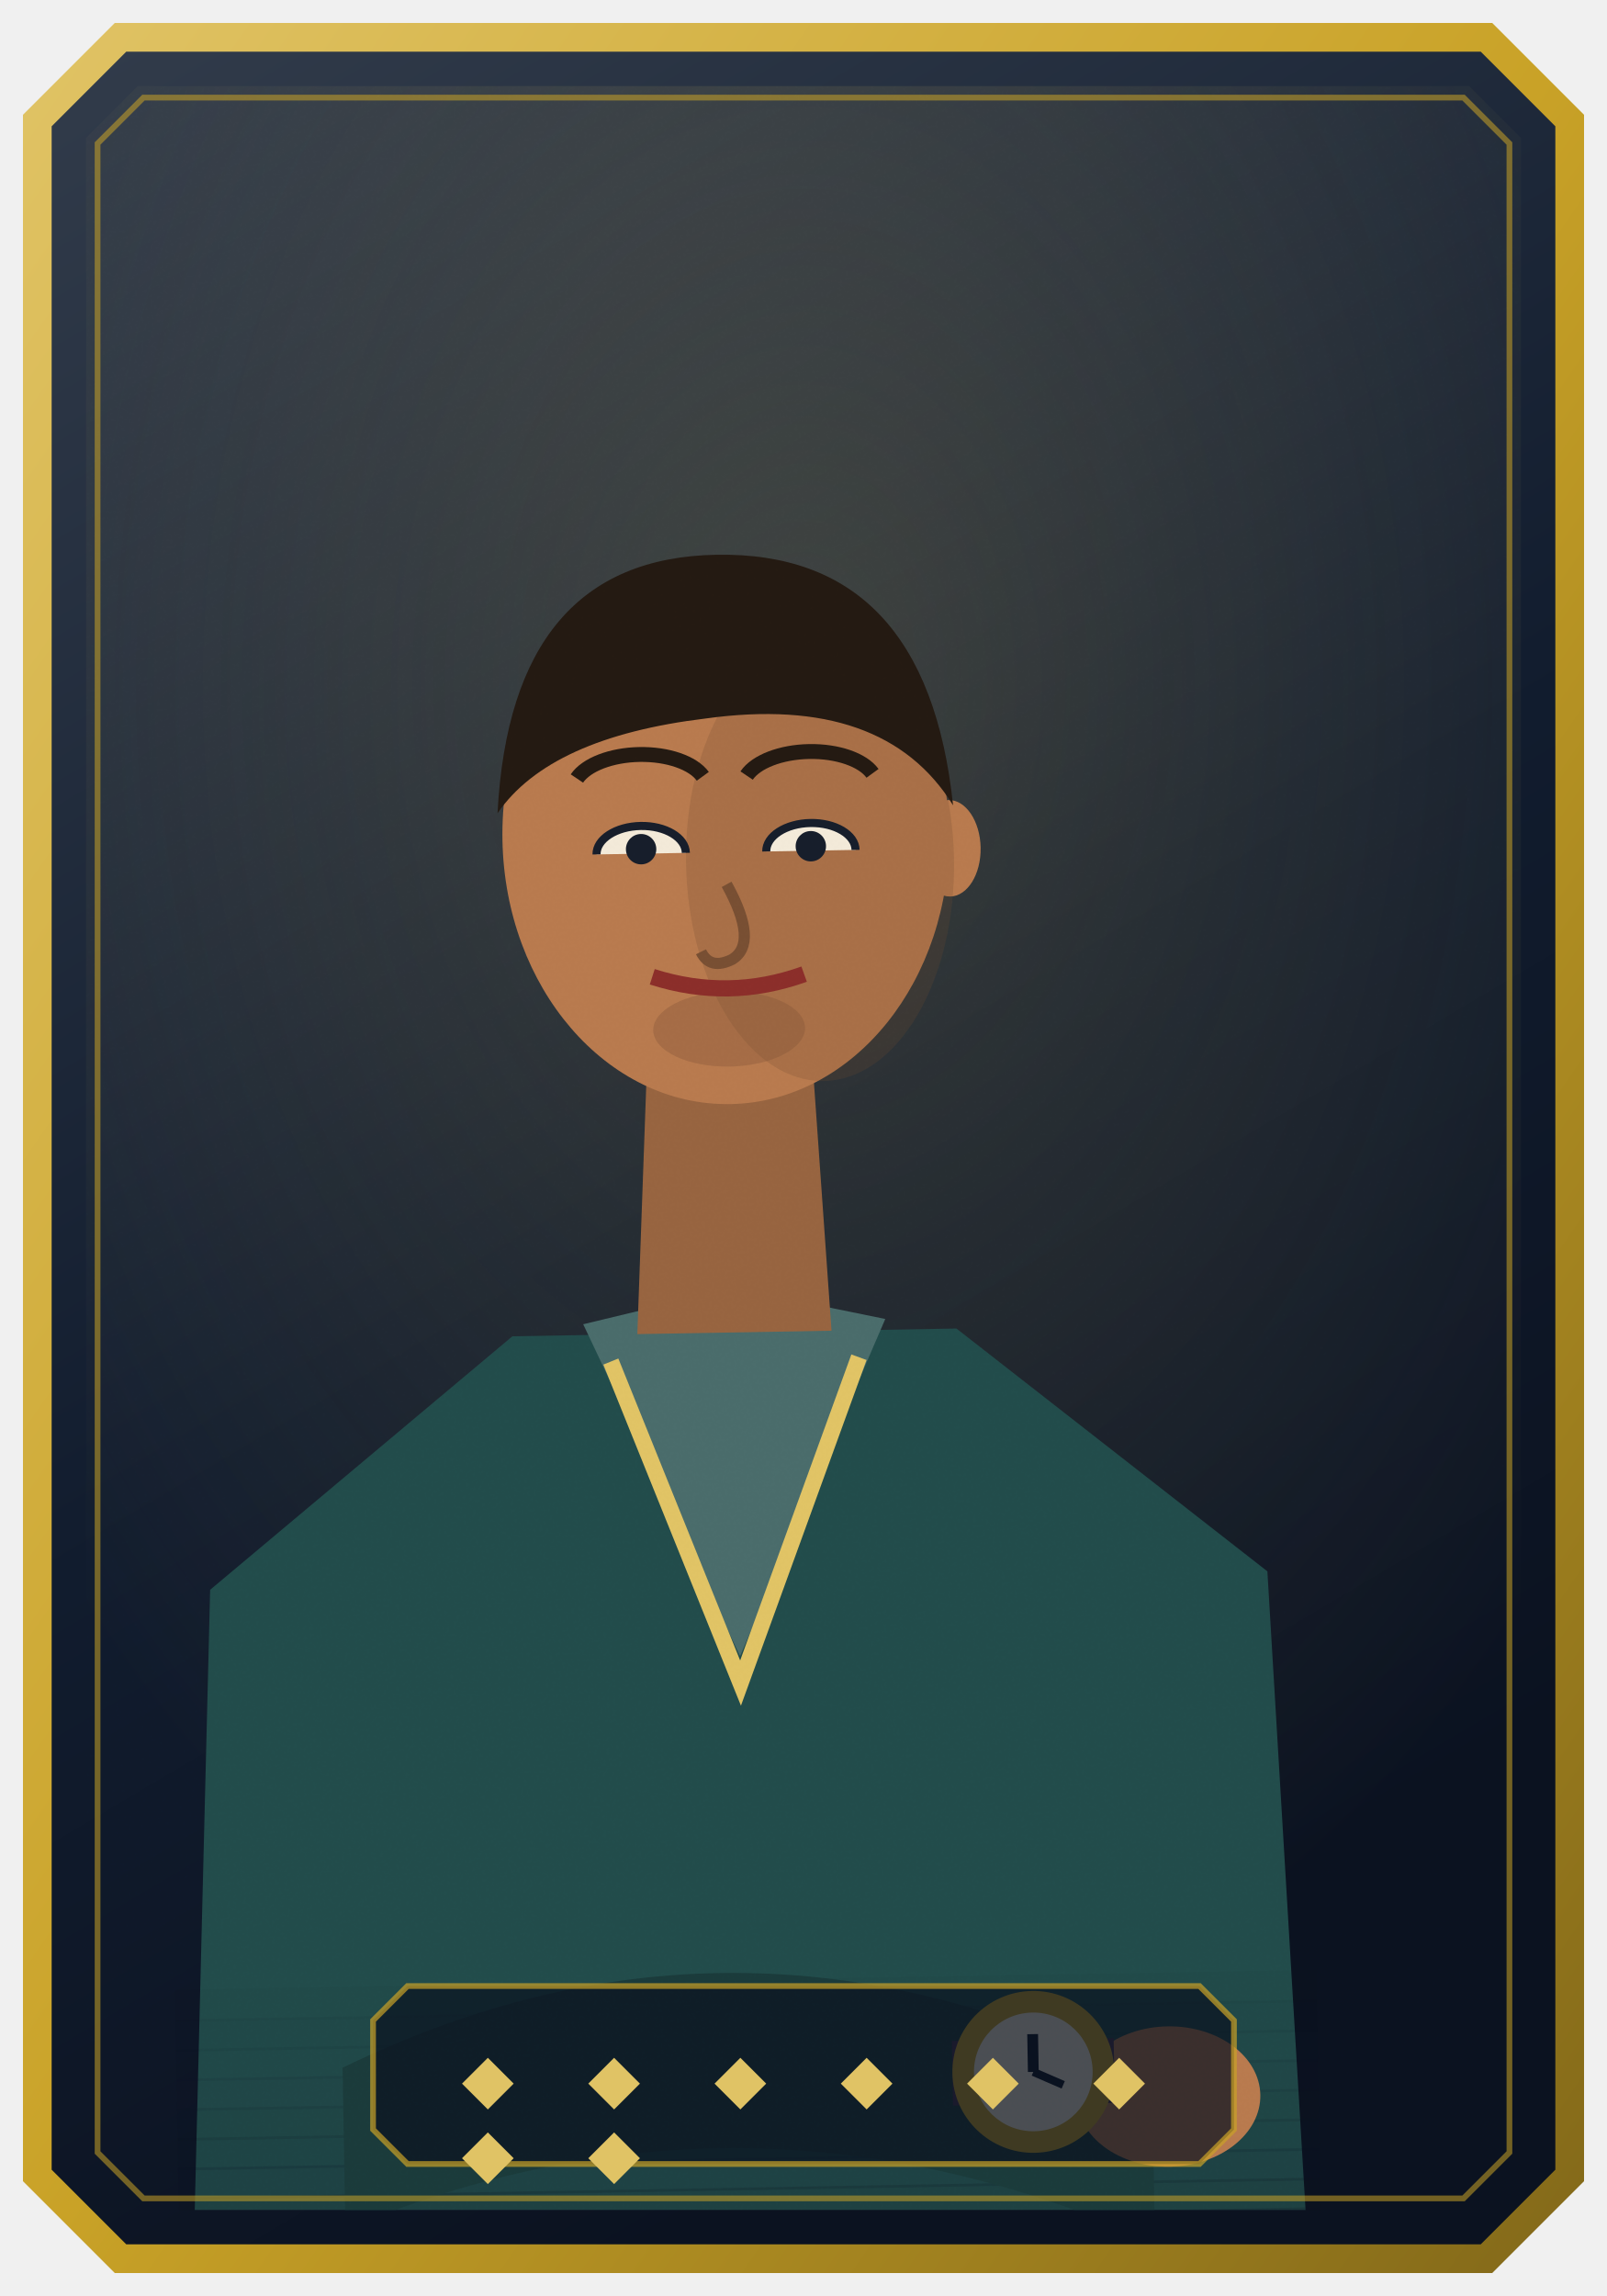
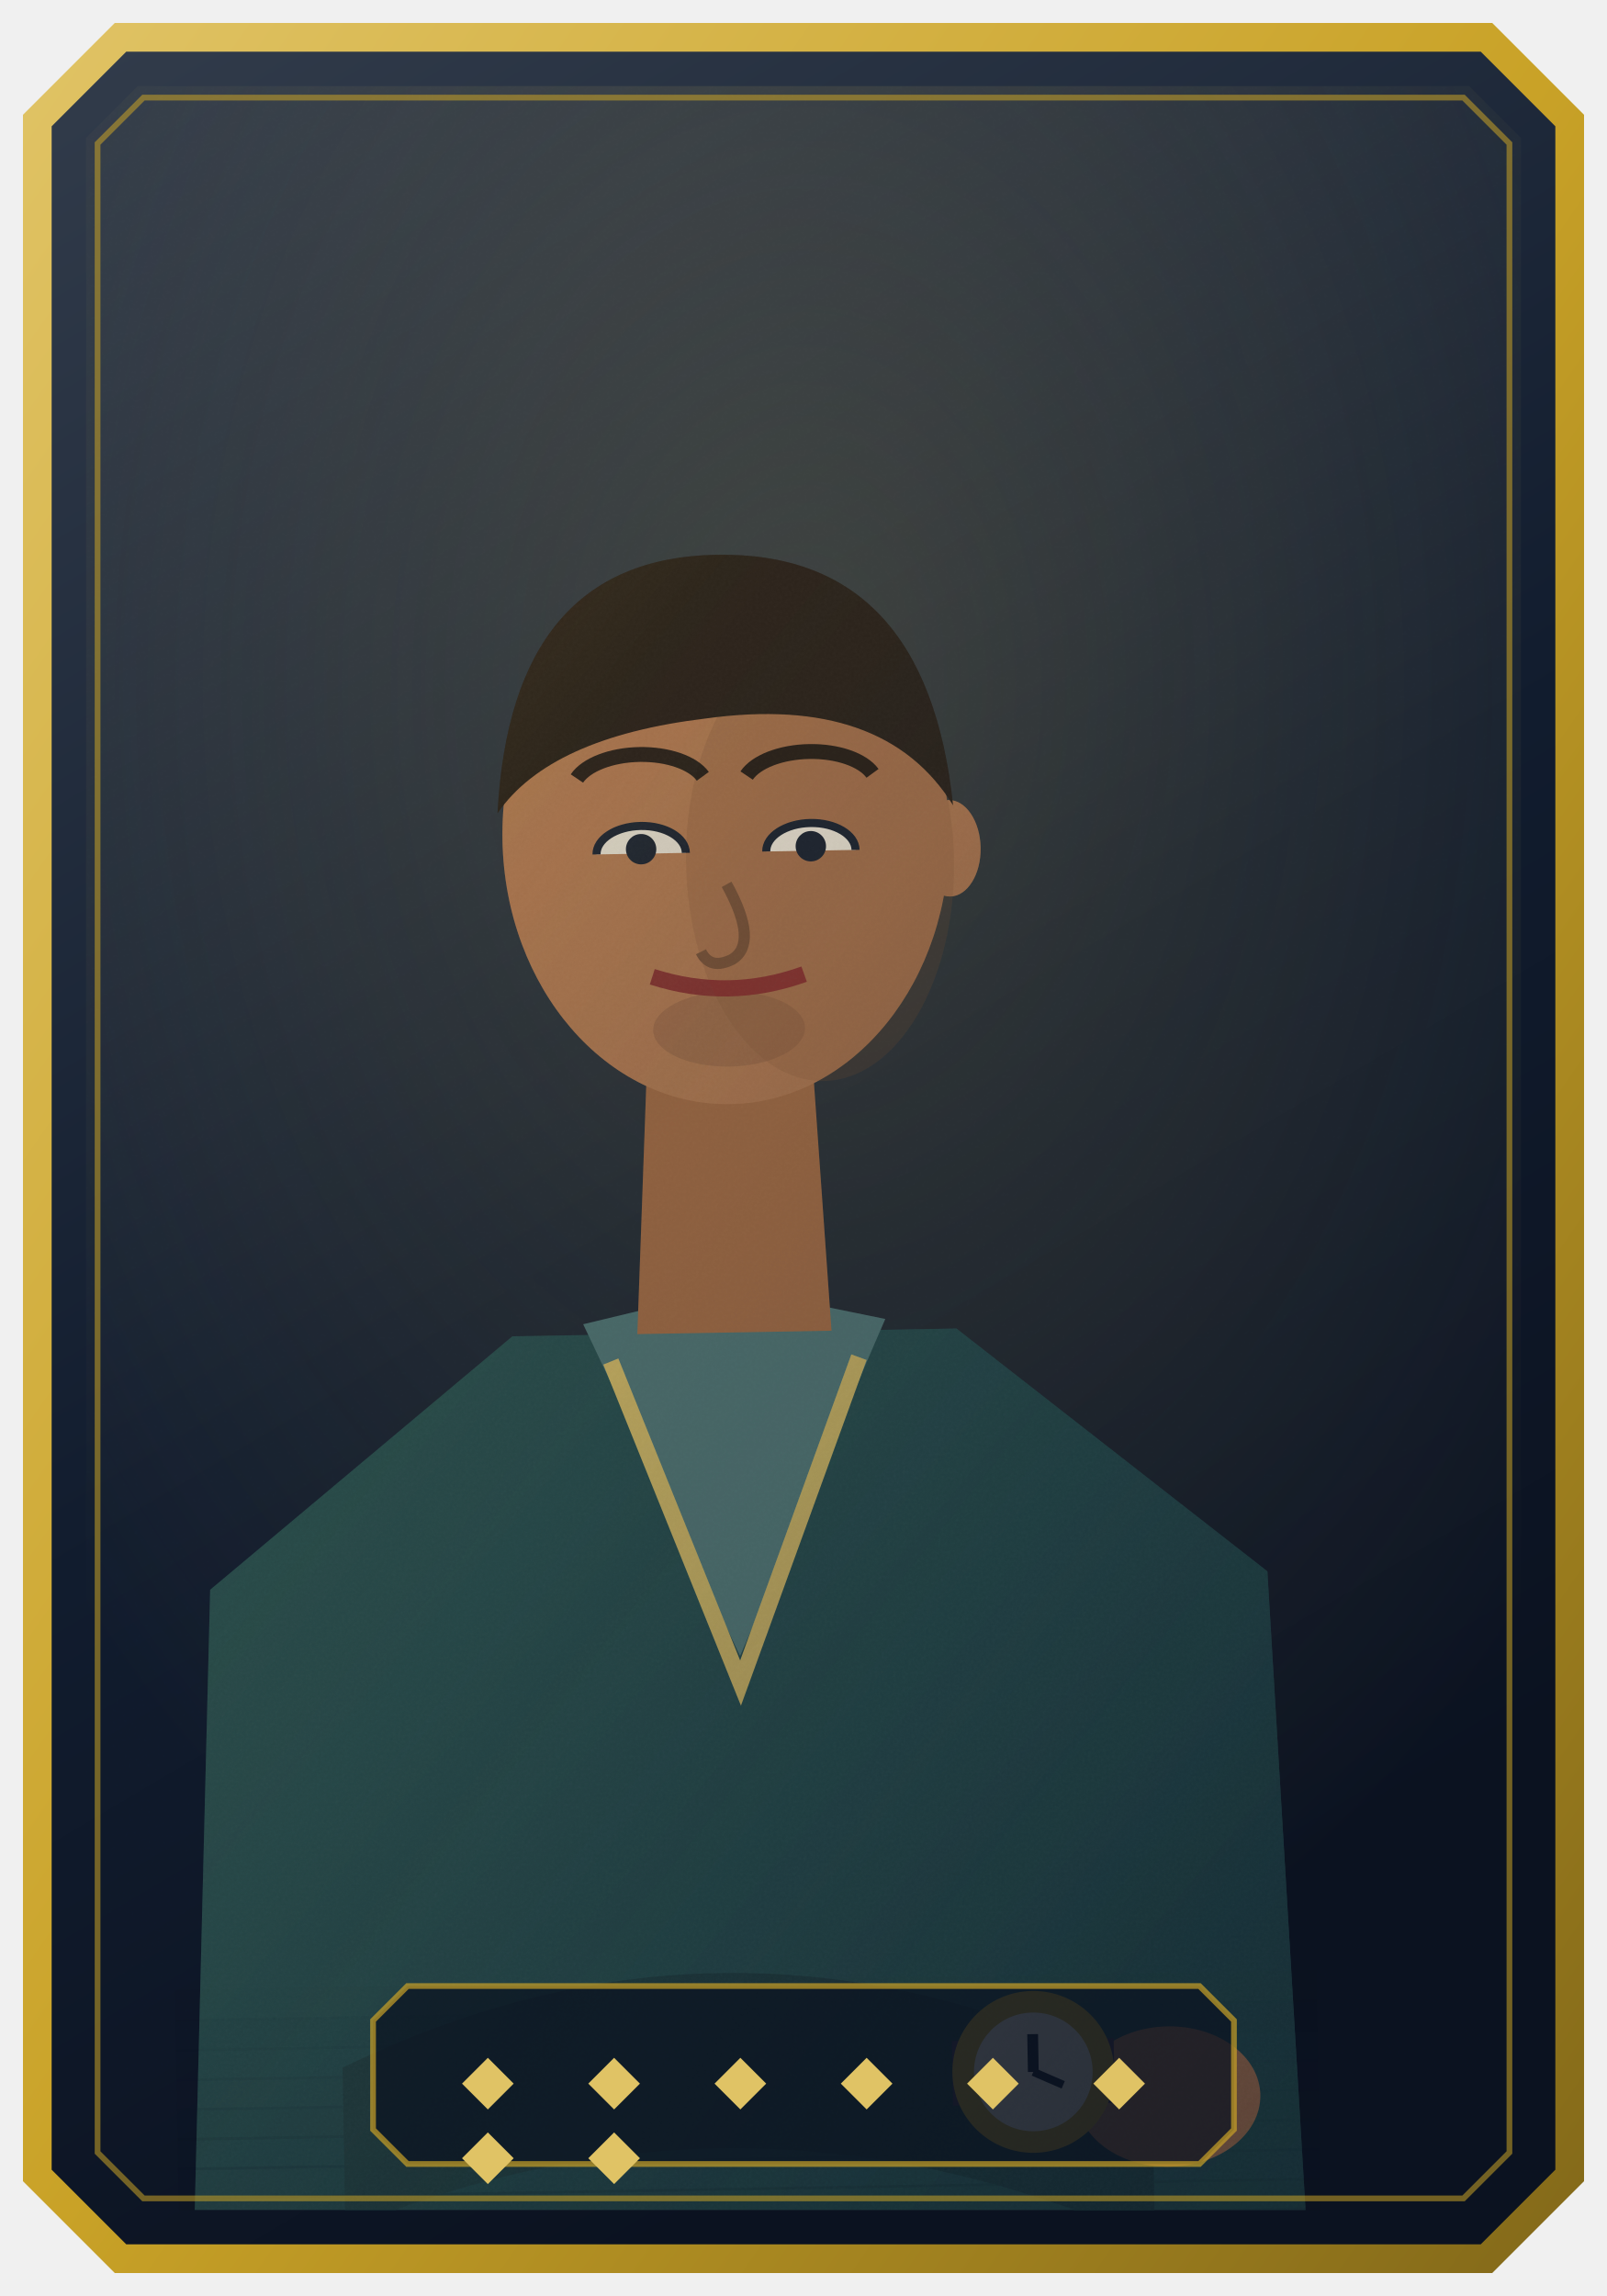
<svg xmlns="http://www.w3.org/2000/svg" width="560" height="800" viewBox="0 0 560 800">
  <defs>
    <radialGradient id="fondo-08" cx="50%" cy="34%" r="66%">
      <stop offset="0%" stop-color="#37404f" stop-opacity="0.95" />
      <stop offset="100%" stop-color="#0B1220" stop-opacity="0.9" />
    </radialGradient>
    <linearGradient id="vetro-08" x1="0%" y1="0%" x2="0%" y2="100%">
      <stop offset="0%" stop-color="#F2E9D8" stop-opacity="0.1" />
      <stop offset="100%" stop-color="#F2E9D8" stop-opacity="0" />
    </linearGradient>
+     <linearGradient id="ombra-08" x1="15%" y1="0%" x2="100%" y2="90%">
+       <stop offset="0%" stop-color="#111C2E" stop-opacity="0" />
+       <stop offset="45%" stop-color="#111C2E" stop-opacity="0.22" />
+       <stop offset="100%" stop-color="#0B1220" stop-opacity="0.6" />
+     </linearGradient>
+     <linearGradient id="chiave-08" x1="0%" y1="0%" x2="75%" y2="85%">
+       <stop offset="0%" stop-color="#E0C365" stop-opacity="0.3" />
+       <stop offset="40%" stop-color="#E0C365" stop-opacity="0.06" />
+       <stop offset="100%" stop-color="#E0C365" stop-opacity="0" />
+     </linearGradient>
+     <filter id="grana-08" x="0%" y="0%" width="100%" height="100%">
+       <feTurbulence type="fractalNoise" baseFrequency="0.9" numOctaves="4" seed="0.9" result="rumore" />
+       <feColorMatrix type="saturate" values="0" in="rumore" result="grigio" />
+       <feComponentTransfer in="grigio" result="contrasto">
+         <feFuncA type="linear" slope="0.55" intercept="0" />
+       </feComponentTransfer>
+     </filter>
    <linearGradient id="carta-08" x1="0%" y1="0%" x2="40%" y2="100%">
      <stop offset="0%" stop-color="#323c4b" />
      <stop offset="60%" stop-color="#111C2E" />
      <stop offset="100%" stop-color="#0B1220" />
    </linearGradient>
    <linearGradient id="ottone-08" x1="0%" y1="0%" x2="100%" y2="100%">
      <stop offset="0%" stop-color="#E0C365" />
      <stop offset="50%" stop-color="#C9A227" />
      <stop offset="100%" stop-color="#836919" />
    </linearGradient>
    <radialGradient id="luce-08" cx="50%" cy="30%" r="60%">
      <stop offset="0%" stop-color="#E0C365" stop-opacity="0.18" />
      <stop offset="100%" stop-color="#E0C365" stop-opacity="0" />
    </radialGradient>
    <filter id="grana-08" x="0%" y="0%" width="100%" height="100%">
      <feTurbulence type="fractalNoise" baseFrequency="0.9" numOctaves="4" seed="19" result="rumore" />
      <feColorMatrix type="saturate" values="0" in="rumore" result="grigio" />
      <feComponentTransfer in="grigio" result="contrasto">
        <feFuncA type="linear" slope="0.55" intercept="0" />
      </feComponentTransfer>
    </filter>
    <clipPath id="ritaglio-08">
      <path d="M 48 30 L 512 30 L 530 48 L 530 752 L 512 770 L 48 770 L 30 752 L 30 48 Z" />
    </clipPath>
  </defs>
  <path d="M 40 8 L 520 8 L 552 40 L 552 760 L 520 792 L 40 792 L 8 760 L 8 40 Z" fill="url(#ottone-08)" />
  <path d="M 44 18 L 516 18 L 542 44 L 542 756 L 516 782 L 44 782 L 18 756 L 18 44 Z" fill="url(#carta-08)" />
  <g clip-path="url(#ritaglio-08)">
    <rect x="0" y="0" width="560" height="800" fill="url(#luce-08)" />
    <g transform="translate(-20 60) scale(0.94)">
      <g transform="rotate(-1 300 800)">
        <g id="busto">
          <path d="M 217.68 430 L 382.32 430 L 496 522 L 507.76 800 L 92.24 800 L 104 522 Z" fill="#224c4b" />
          <path d="M 244 426 L 300 550 L 356 426 L 320 418 L 280 418 Z" fill="#4a6c6b" />
          <path d="M 254 440 L 300 560 L 346 440" fill="none" stroke="#E0C365" stroke-width="6" />
          <rect x="88.32" y="670" width="423.36" height="12" fill="rgba(11,18,32,0.03)" />
          <rect x="88.32" y="681" width="423.36" height="12" fill="rgba(11,18,32,0.052)" />
          <rect x="88.32" y="692" width="423.36" height="12" fill="rgba(11,18,32,0.074)" />
          <rect x="88.32" y="703" width="423.36" height="12" fill="rgba(11,18,32,0.096)" />
          <rect x="88.32" y="714" width="423.36" height="12" fill="rgba(11,18,32,0.118)" />
          <rect x="88.32" y="725" width="423.36" height="12" fill="rgba(11,18,32,0.14)" />
          <rect x="88.32" y="736" width="423.36" height="12" fill="rgba(11,18,32,0.162)" />
          <rect x="88.32" y="747" width="423.36" height="12" fill="rgba(11,18,32,0.184)" />
          <rect x="88.32" y="758" width="423.36" height="12" fill="rgba(11,18,32,0.206)" />
          <rect x="88.32" y="769" width="423.36" height="12" fill="rgba(11,18,32,0.228)" />
          <rect x="88.32" y="780" width="423.36" height="12" fill="rgba(11,18,32,0.25)" />
          <rect x="88.32" y="791" width="423.36" height="12" fill="rgba(11,18,32,0.272)" />
        </g>
        <g id="testa">
          <path d="M 270 317.539 L 330 317.539 L 336 430 L 264 430 Z" fill="#976440" />
          <ellipse cx="300" cy="246" rx="82.8" ry="99.36" fill="#B87A4E" />
          <ellipse cx="382.8" cy="251.962" rx="11.592" ry="17.885" fill="#B87A4E" />
          <ellipse cx="334.776" cy="255.936" rx="49.68" ry="81.475" fill="rgba(110,73,47,0.22)" />
        </g>
        <g id="capelli">
          <path d="M 215.544 236.064 q 6.624 -94.392 82.8 -94.392 q 77.832 0 86.112 94.392 q -24.84 -41.731 -91.08 -33.782 q -57.96 5.962 -77.832 33.782 Z" fill="#241A12" />
        </g>
        <g id="volto">
          <path d="M 300 263.885 q 11.592 21.859 1.656 27.821 q -8.28 3.974 -11.592 -2.981" fill="none" stroke="#784f33" stroke-width="4.14" stroke-linecap="butt" />
          <ellipse cx="300" cy="317.539" rx="28.152" ry="13.91" fill="rgba(129,85,55,0.35)" />
          <path d="M 245.194 223.697 A 24.84 12.917 0 0 1 291.878 223.697" fill="none" stroke="#241A12" stroke-width="5.52" stroke-linecap="butt" transform="rotate(0 268.536 228.115)" />
          <path d="M 308.122 223.697 A 24.84 12.917 0 0 1 354.806 223.697" fill="none" stroke="#241A12" stroke-width="5.52" stroke-linecap="butt" transform="rotate(0 331.464 228.115)" />
          <g>
            <path d="M 251.976 251.962 A 16.56 10.267 0 0 1 285.096 251.962" fill="#F2E9D8" stroke="#171e2b" stroke-width="3" />
            <circle cx="268.536" cy="250.306" r="5.63" fill="#171e2b" />
          </g>
          <g>
            <path d="M 314.904 251.962 A 16.56 10.267 0 0 1 348.024 251.962" fill="#F2E9D8" stroke="#171e2b" stroke-width="3" />
            <circle cx="331.464" cy="250.306" r="5.63" fill="#171e2b" />
          </g>
          <path d="M 271.848 297.667 q 28.152 9.572 56.304 0" fill="none" stroke="#8b2e2a" stroke-width="6" stroke-linecap="butt" />
        </g>
        <g id="accessorio">
          <path d="M 150 700 q 150 -70 300 10 l 0 60 q -150 -70 -300 -10 Z" fill="#1b3b3b" />
          <ellipse cx="456" cy="716" rx="34" ry="26" fill="#B87A4E" />
          <g transform="translate(406 706)">
            <rect x="-30" y="-12" width="60" height="24" fill="#442f4a" />
            <circle cx="0" cy="0" r="30" fill="#C9A227" />
            <circle cx="0" cy="0" r="22" fill="#F2E9D8" />
            <line x1="0" y1="0" x2="0" y2="-14" stroke="#0B1220" stroke-width="4" />
            <line x1="0" y1="0" x2="11" y2="5" stroke="#0B1220" stroke-width="3" />
          </g>
        </g>
        <g id="maschera-ballo" display="none">
          <path d="M 215.544 247.987 q 24.84 -41.731 84.456 -41.731 q 59.616 0 84.456 41.731 q -19.872 49.68 -84.456 49.68 q -64.584 0 -84.456 -49.68 Z" fill="#E0C365" />
          <ellipse cx="268.536" cy="249.974" rx="19.872" ry="14.904" fill="#101724" />
          <ellipse cx="331.464" cy="249.974" rx="19.872" ry="14.904" fill="#101724" />
          <path d="M 215.544 247.987 q 24.84 -41.731 84.456 -41.731 q 59.616 0 84.456 41.731" fill="none" stroke="#C9A227" stroke-width="5" />
          <path d="M 215.544 249.974 l -41.4 15.898 M 384.456 249.974 l 41.4 15.898" stroke="#C9A227" stroke-width="3" fill="none" />
        </g>
      </g>
+       <mask id="sagoma-08" maskUnits="userSpaceOnUse">
+         <rect x="0" y="0" width="600" height="800" fill="#000000" />
+         <g transform="rotate(-1 300 800)">
+           <g id="busto">
+             <path d="M 217.68 430 L 382.32 430 L 496 522 L 507.76 800 L 92.24 800 L 104 522 Z" fill="#ffffff" />
+             <path d="M 244 426 L 300 550 L 356 426 L 320 418 L 280 418 Z" fill="#4a6c6b" />
+             <path d="M 254 440 L 300 560 L 346 440" fill="none" stroke="#ffffff" stroke-width="6" />
+             <rect x="88.32" y="670" width="423.36" height="12" fill="rgba(11,18,32,0.03)" />
+             <rect x="88.32" y="681" width="423.36" height="12" fill="rgba(11,18,32,0.052)" />
+             <rect x="88.32" y="692" width="423.36" height="12" fill="rgba(11,18,32,0.074)" />
+             <rect x="88.32" y="703" width="423.36" height="12" fill="rgba(11,18,32,0.096)" />
+             <rect x="88.32" y="714" width="423.36" height="12" fill="rgba(11,18,32,0.118)" />
+             <rect x="88.32" y="725" width="423.36" height="12" fill="rgba(11,18,32,0.14)" />
+             <rect x="88.32" y="736" width="423.36" height="12" fill="rgba(11,18,32,0.162)" />
+             <rect x="88.32" y="747" width="423.36" height="12" fill="rgba(11,18,32,0.184)" />
+             <rect x="88.32" y="758" width="423.36" height="12" fill="rgba(11,18,32,0.206)" />
+             <rect x="88.32" y="769" width="423.36" height="12" fill="rgba(11,18,32,0.228)" />
+             <rect x="88.32" y="780" width="423.36" height="12" fill="rgba(11,18,32,0.25)" />
+             <rect x="88.32" y="791" width="423.36" height="12" fill="rgba(11,18,32,0.272)" />
+           </g>
+           <g id="testa">
+             <path d="M 270 317.539 L 330 317.539 L 336 430 L 264 430 Z" fill="#976440" />
+             <ellipse cx="300" cy="246" rx="82.8" ry="99.36" fill="#ffffff" />
+             <ellipse cx="382.8" cy="251.962" rx="11.592" ry="17.885" fill="#ffffff" />
+             <ellipse cx="334.776" cy="255.936" rx="49.68" ry="81.475" fill="rgba(110,73,47,0.22)" />
+           </g>
+           <g id="capelli">
+             <path d="M 215.544 236.064 q 6.624 -94.392 82.8 -94.392 q 77.832 0 86.112 94.392 q -24.84 -41.731 -91.08 -33.782 q -57.96 5.962 -77.832 33.782 Z" fill="#ffffff" />
+           </g>
+           <g id="accessorio">
+             <path d="M 150 700 q 150 -70 300 10 l 0 60 q -150 -70 -300 -10 Z" fill="#ffffff" />
+             <ellipse cx="456" cy="716" rx="34" ry="26" fill="#ffffff" />
+             <g transform="translate(406 706)">
+               <rect x="-30" y="-12" width="60" height="24" fill="#ffffff" />
+               <circle cx="0" cy="0" r="30" fill="#ffffff" />
+               <circle cx="0" cy="0" r="22" fill="#ffffff" />
+               <line x1="0" y1="0" x2="0" y2="-14" stroke="#ffffff" stroke-width="4" />
+               <line x1="0" y1="0" x2="11" y2="5" stroke="#ffffff" stroke-width="3" />
+             </g>
+           </g>
+         </g>
+       </mask>
+       <g mask="url(#sagoma-08)">
+         <rect x="0" y="0" width="600" height="800" fill="url(#ombra-08)" />
+         <rect x="0" y="0" width="600" height="800" fill="url(#chiave-08)" />
+         <rect x="0" y="0" width="600" height="800" fill="#F2E9D8" opacity="0.05" filter="url(#grana-08)" />
+       </g>
    </g>
    <rect x="0" y="0" width="560" height="800" filter="url(#grana-08)" opacity="0.07" style="mix-blend-mode:soft-light" />
  </g>
  <path d="M 50 34 L 510 34 L 526 50 L 526 750 L 510 766 L 50 766 L 34 750 L 34 50 Z" fill="none" stroke="rgba(201,162,39,0.55)" stroke-width="2" />
  <path d="M 142 692 L 418 692 L 430 704 L 430 742 L 418 754 L 142 754 L 130 742 L 130 704 Z" fill="rgba(11,18,32,0.72)" />
  <path d="M 142 692 L 418 692 L 430 704 L 430 742 L 418 754 L 142 754 L 130 742 L 130 704 Z" fill="none" stroke="rgba(201,162,39,0.7)" stroke-width="2" />
  <g>
    <path d="M 170 717 L 179 726 L 170 735 L 161 726 Z" fill="#E0C365" />
    <path d="M 214 717 L 223 726 L 214 735 L 205 726 Z" fill="#E0C365" />
    <path d="M 258 717 L 267 726 L 258 735 L 249 726 Z" fill="#E0C365" />
    <path d="M 302 717 L 311 726 L 302 735 L 293 726 Z" fill="#E0C365" />
    <path d="M 346 717 L 355 726 L 346 735 L 337 726 Z" fill="#E0C365" />
    <path d="M 390 717 L 399 726 L 390 735 L 381 726 Z" fill="#E0C365" />
    <path d="M 170 743 L 179 752 L 170 761 L 161 752 Z" fill="#E0C365" />
    <path d="M 214 743 L 223 752 L 214 761 L 205 752 Z" fill="#E0C365" />
  </g>
</svg>
